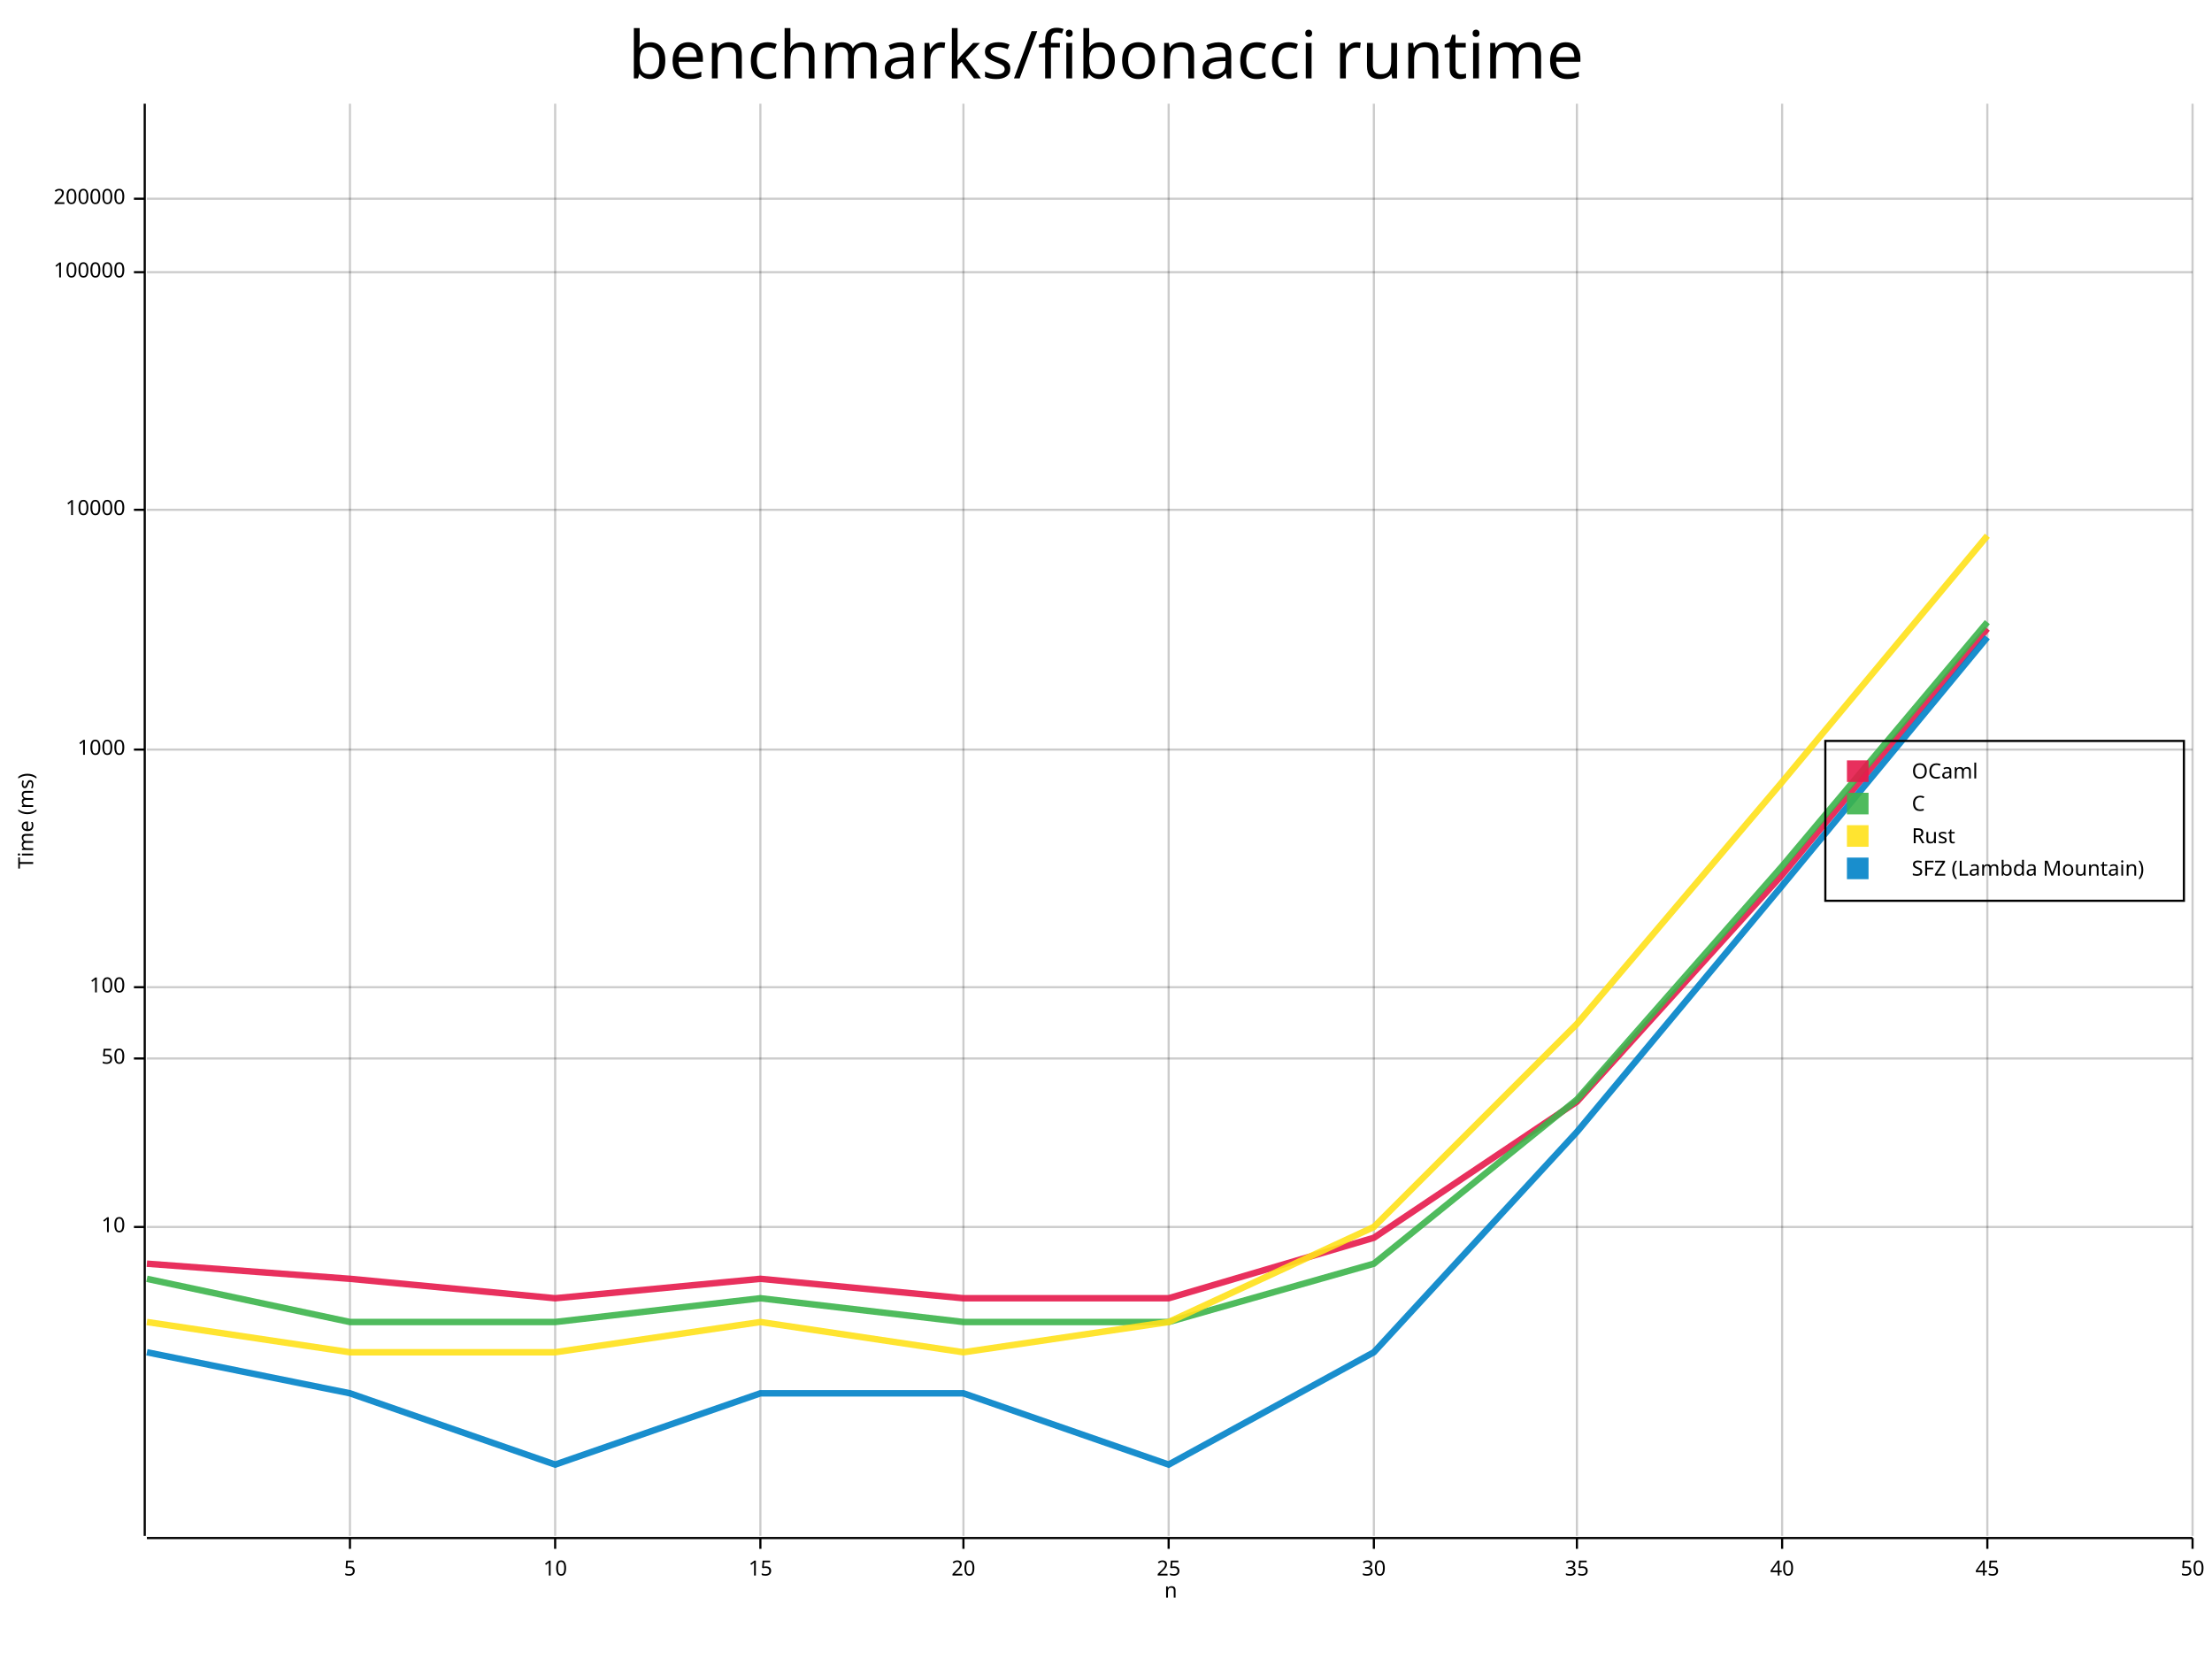
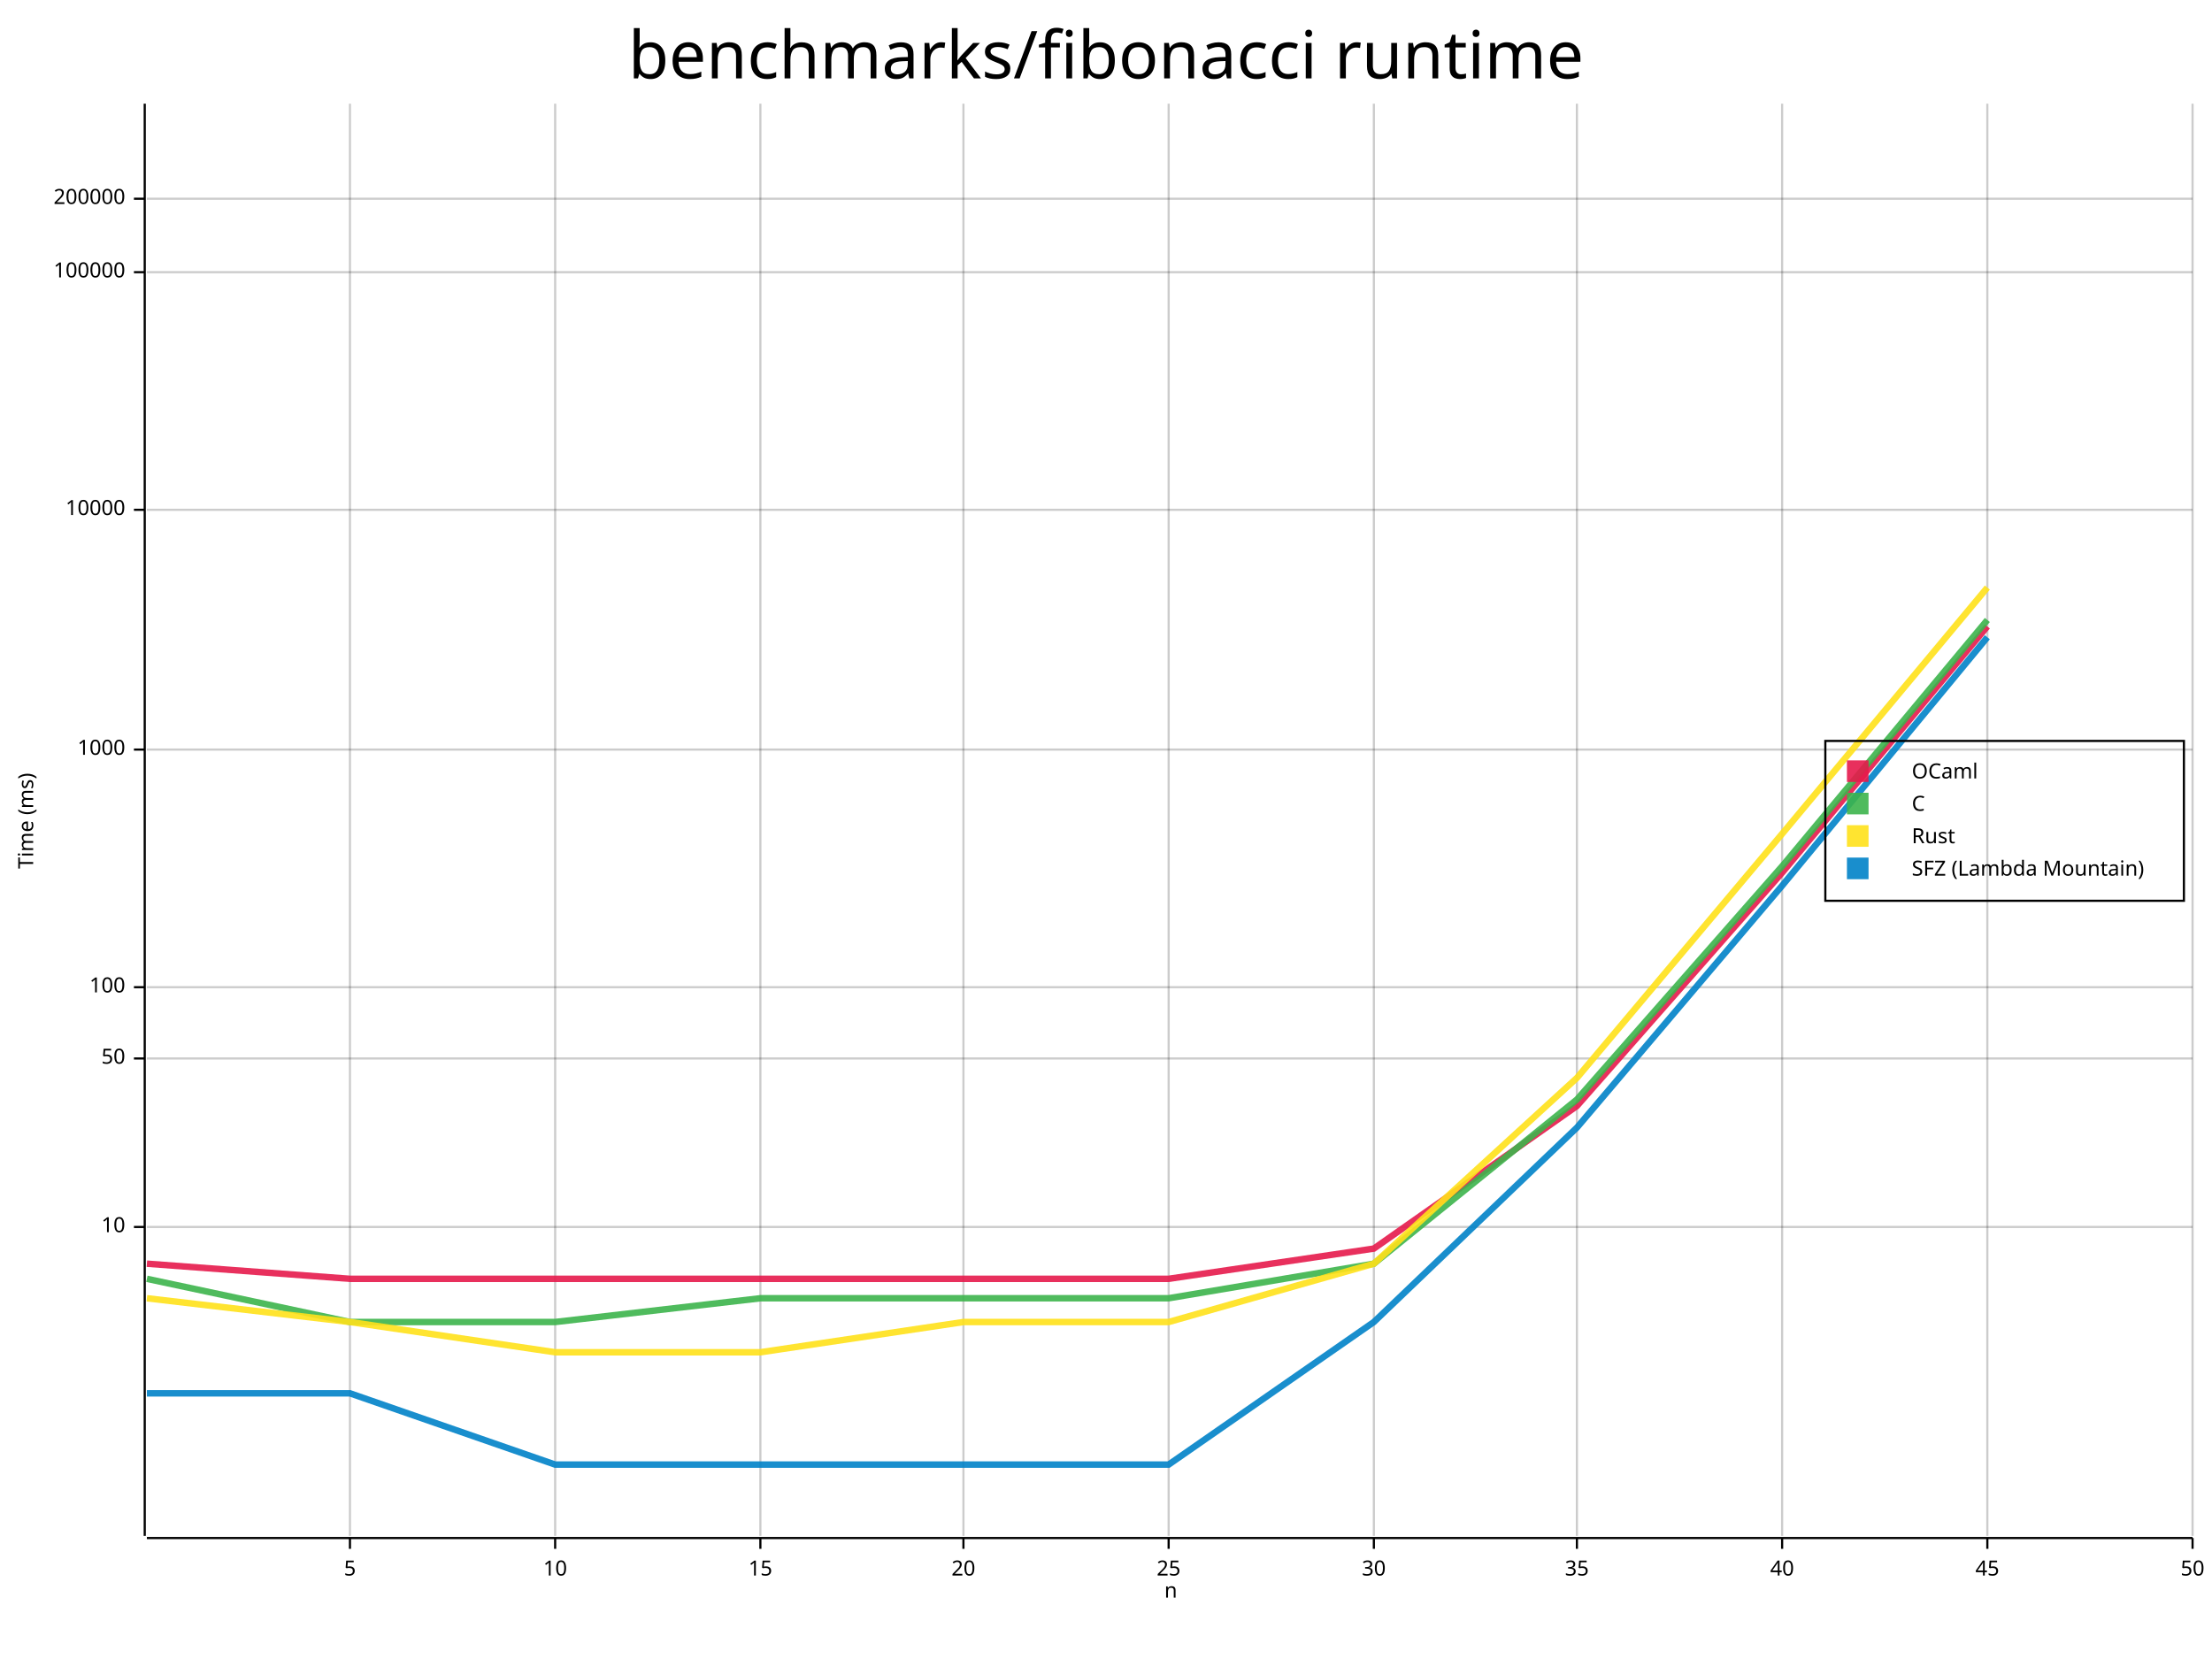
<svg xmlns="http://www.w3.org/2000/svg" width="1024" height="768" viewBox="0 0 1024 768">
  <rect x="0" y="0" width="1024" height="768" opacity="1" fill="#FFFFFF" stroke="none" />
  <text x="512" y="13" dy="0.76em" text-anchor="middle" font-family="sans-serif" font-size="30.645" opacity="1" fill="#000000">
benchmarks/fibonacci runtime
</text>
  <text x="8" y="380" dy="0.76em" text-anchor="middle" font-family="sans-serif" font-size="9.677" opacity="1" fill="#000000" transform="rotate(270, 8, 380)">
Time (ms)
</text>
  <text x="542" y="742" dy="-0.5ex" text-anchor="middle" font-family="sans-serif" font-size="9.677" opacity="1" fill="#000000">
n
</text>
  <line opacity="0.2" stroke="#000000" stroke-width="1" x1="162" y1="711" x2="162" y2="48" />
  <line opacity="0.2" stroke="#000000" stroke-width="1" x1="257" y1="711" x2="257" y2="48" />
  <line opacity="0.2" stroke="#000000" stroke-width="1" x1="352" y1="711" x2="352" y2="48" />
  <line opacity="0.2" stroke="#000000" stroke-width="1" x1="446" y1="711" x2="446" y2="48" />
  <line opacity="0.2" stroke="#000000" stroke-width="1" x1="541" y1="711" x2="541" y2="48" />
  <line opacity="0.2" stroke="#000000" stroke-width="1" x1="636" y1="711" x2="636" y2="48" />
  <line opacity="0.2" stroke="#000000" stroke-width="1" x1="730" y1="711" x2="730" y2="48" />
  <line opacity="0.2" stroke="#000000" stroke-width="1" x1="825" y1="711" x2="825" y2="48" />
  <line opacity="0.2" stroke="#000000" stroke-width="1" x1="920" y1="711" x2="920" y2="48" />
  <line opacity="0.2" stroke="#000000" stroke-width="1" x1="1015" y1="711" x2="1015" y2="48" />
  <line opacity="0.2" stroke="#000000" stroke-width="1" x1="68" y1="568" x2="1015" y2="568" />
  <line opacity="0.2" stroke="#000000" stroke-width="1" x1="68" y1="490" x2="1015" y2="490" />
  <line opacity="0.2" stroke="#000000" stroke-width="1" x1="68" y1="457" x2="1015" y2="457" />
  <line opacity="0.2" stroke="#000000" stroke-width="1" x1="68" y1="347" x2="1015" y2="347" />
  <line opacity="0.2" stroke="#000000" stroke-width="1" x1="68" y1="236" x2="1015" y2="236" />
  <line opacity="0.2" stroke="#000000" stroke-width="1" x1="68" y1="126" x2="1015" y2="126" />
  <line opacity="0.2" stroke="#000000" stroke-width="1" x1="68" y1="92" x2="1015" y2="92" />
  <polyline fill="none" opacity="1" stroke="#000000" stroke-width="1" points="67,48 67,711 " />
  <text x="58" y="568" dy="0.5ex" text-anchor="end" font-family="sans-serif" font-size="9.677" opacity="1" fill="#000000">
10
</text>
  <polyline fill="none" opacity="1" stroke="#000000" stroke-width="1" points="62,568 67,568 " />
  <text x="58" y="490" dy="0.5ex" text-anchor="end" font-family="sans-serif" font-size="9.677" opacity="1" fill="#000000">
50
</text>
  <polyline fill="none" opacity="1" stroke="#000000" stroke-width="1" points="62,490 67,490 " />
  <text x="58" y="457" dy="0.5ex" text-anchor="end" font-family="sans-serif" font-size="9.677" opacity="1" fill="#000000">
100
</text>
  <polyline fill="none" opacity="1" stroke="#000000" stroke-width="1" points="62,457 67,457 " />
  <text x="58" y="347" dy="0.5ex" text-anchor="end" font-family="sans-serif" font-size="9.677" opacity="1" fill="#000000">
1000
</text>
  <polyline fill="none" opacity="1" stroke="#000000" stroke-width="1" points="62,347 67,347 " />
  <text x="58" y="236" dy="0.5ex" text-anchor="end" font-family="sans-serif" font-size="9.677" opacity="1" fill="#000000">
10000
</text>
  <polyline fill="none" opacity="1" stroke="#000000" stroke-width="1" points="62,236 67,236 " />
  <text x="58" y="126" dy="0.5ex" text-anchor="end" font-family="sans-serif" font-size="9.677" opacity="1" fill="#000000">
100000
</text>
  <polyline fill="none" opacity="1" stroke="#000000" stroke-width="1" points="62,126 67,126 " />
  <text x="58" y="92" dy="0.5ex" text-anchor="end" font-family="sans-serif" font-size="9.677" opacity="1" fill="#000000">
200000
</text>
  <polyline fill="none" opacity="1" stroke="#000000" stroke-width="1" points="62,92 67,92 " />
  <polyline fill="none" opacity="1" stroke="#000000" stroke-width="1" points="68,712 1015,712 " />
  <text x="162" y="722" dy="0.76em" text-anchor="middle" font-family="sans-serif" font-size="9.677" opacity="1" fill="#000000">
5
</text>
  <polyline fill="none" opacity="1" stroke="#000000" stroke-width="1" points="162,712 162,717 " />
  <text x="257" y="722" dy="0.76em" text-anchor="middle" font-family="sans-serif" font-size="9.677" opacity="1" fill="#000000">
10
</text>
  <polyline fill="none" opacity="1" stroke="#000000" stroke-width="1" points="257,712 257,717 " />
  <text x="352" y="722" dy="0.76em" text-anchor="middle" font-family="sans-serif" font-size="9.677" opacity="1" fill="#000000">
15
</text>
  <polyline fill="none" opacity="1" stroke="#000000" stroke-width="1" points="352,712 352,717 " />
  <text x="446" y="722" dy="0.76em" text-anchor="middle" font-family="sans-serif" font-size="9.677" opacity="1" fill="#000000">
20
</text>
  <polyline fill="none" opacity="1" stroke="#000000" stroke-width="1" points="446,712 446,717 " />
  <text x="541" y="722" dy="0.76em" text-anchor="middle" font-family="sans-serif" font-size="9.677" opacity="1" fill="#000000">
25
</text>
  <polyline fill="none" opacity="1" stroke="#000000" stroke-width="1" points="541,712 541,717 " />
  <text x="636" y="722" dy="0.76em" text-anchor="middle" font-family="sans-serif" font-size="9.677" opacity="1" fill="#000000">
30
</text>
  <polyline fill="none" opacity="1" stroke="#000000" stroke-width="1" points="636,712 636,717 " />
  <text x="730" y="722" dy="0.76em" text-anchor="middle" font-family="sans-serif" font-size="9.677" opacity="1" fill="#000000">
35
</text>
  <polyline fill="none" opacity="1" stroke="#000000" stroke-width="1" points="730,712 730,717 " />
  <text x="825" y="722" dy="0.76em" text-anchor="middle" font-family="sans-serif" font-size="9.677" opacity="1" fill="#000000">
40
</text>
  <polyline fill="none" opacity="1" stroke="#000000" stroke-width="1" points="825,712 825,717 " />
  <text x="920" y="722" dy="0.76em" text-anchor="middle" font-family="sans-serif" font-size="9.677" opacity="1" fill="#000000">
45
</text>
  <polyline fill="none" opacity="1" stroke="#000000" stroke-width="1" points="920,712 920,717 " />
  <text x="1015" y="722" dy="0.76em" text-anchor="middle" font-family="sans-serif" font-size="9.677" opacity="1" fill="#000000">
50
</text>
  <polyline fill="none" opacity="1" stroke="#000000" stroke-width="1" points="1015,712 1015,717 " />
-   <polyline fill="none" opacity="0.9" stroke="#E6194B" stroke-width="3" points="68,585 162,592 257,601 352,592 446,601 541,601 636,573 730,510 825,405 920,291 " />
-   <polyline fill="none" opacity="0.9" stroke="#3CB44B" stroke-width="3" points="68,592 162,612 257,612 352,601 446,612 541,612 636,585 730,509 825,401 920,288 " />
-   <polyline fill="none" opacity="0.9" stroke="#FFE119" stroke-width="3" points="68,612 162,626 257,626 352,612 446,626 541,612 636,568 730,474 825,362 920,248 " />
-   <polyline fill="none" opacity="0.9" stroke="#0082C8" stroke-width="3" points="68,626 162,645 257,678 352,645 446,645 541,678 636,626 730,524 825,410 920,295 " />
+   <polyline fill="none" opacity="0.9" stroke="#E6194B" stroke-width="3" points="68,585 162,592 257,592 352,592 446,592 541,592 636,578 730,512 825,404 920,290 " />
+   <polyline fill="none" opacity="0.9" stroke="#3CB44B" stroke-width="3" points="68,592 162,612 257,612 352,601 446,601 541,601 636,585 730,509 825,401 920,287 " />
+   <polyline fill="none" opacity="0.9" stroke="#FFE119" stroke-width="3" points="68,601 162,612 257,626 352,626 446,612 541,612 636,585 730,499 825,386 920,272 " />
+   <polyline fill="none" opacity="0.9" stroke="#0082C8" stroke-width="3" points="68,645 162,645 257,678 352,678 446,678 541,678 636,612 730,522 825,410 920,295 " />
  <rect x="845" y="343" width="166" height="74" opacity="1" fill="none" stroke="#000000" />
  <text x="885" y="353" dy="0.76em" text-anchor="start" font-family="sans-serif" font-size="9.677" opacity="1" fill="#000000">
OCaml
</text>
  <text x="885" y="368" dy="0.76em" text-anchor="start" font-family="sans-serif" font-size="9.677" opacity="1" fill="#000000">
C
</text>
  <text x="885" y="383" dy="0.76em" text-anchor="start" font-family="sans-serif" font-size="9.677" opacity="1" fill="#000000">
Rust
</text>
  <text x="885" y="398" dy="0.76em" text-anchor="start" font-family="sans-serif" font-size="9.677" opacity="1" fill="#000000">
SFZ (Lambda Mountain)
</text>
  <rect x="855" y="352" width="10" height="10" opacity="0.9" fill="#E6194B" stroke="none" />
  <rect x="855" y="367" width="10" height="10" opacity="0.9" fill="#3CB44B" stroke="none" />
  <rect x="855" y="382" width="10" height="10" opacity="0.9" fill="#FFE119" stroke="none" />
  <rect x="855" y="397" width="10" height="10" opacity="0.9" fill="#0082C8" stroke="none" />
</svg>
